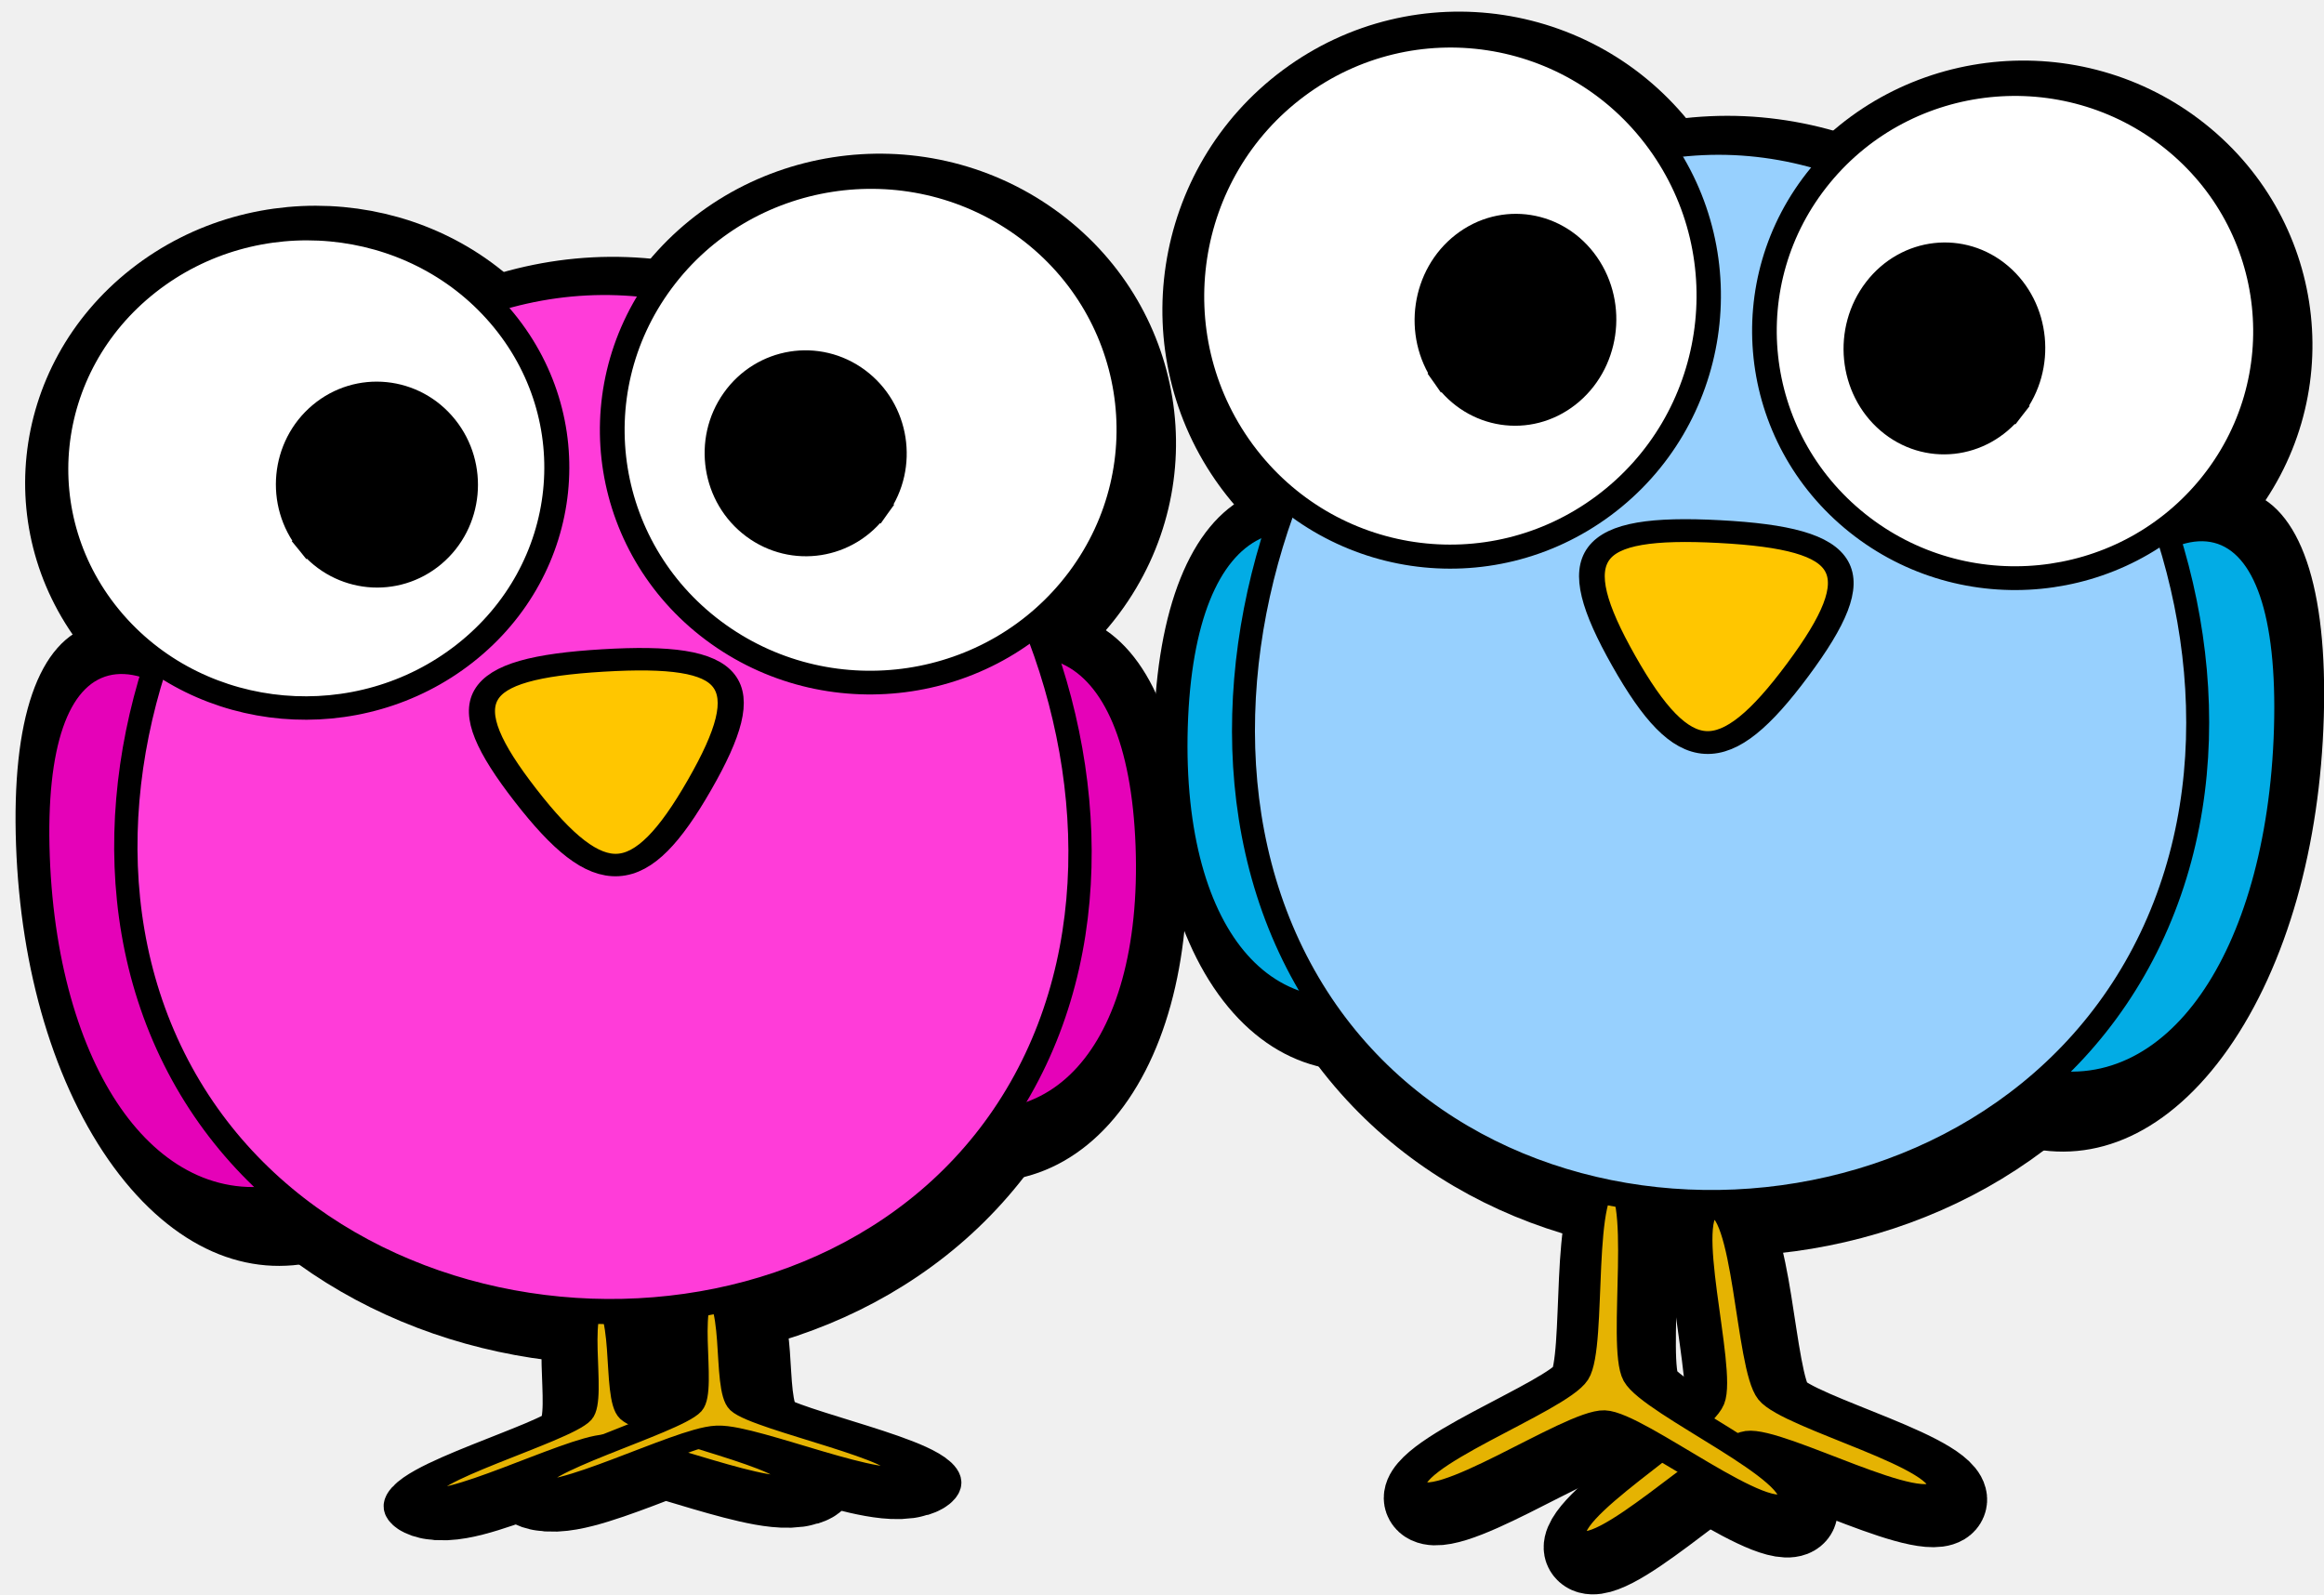
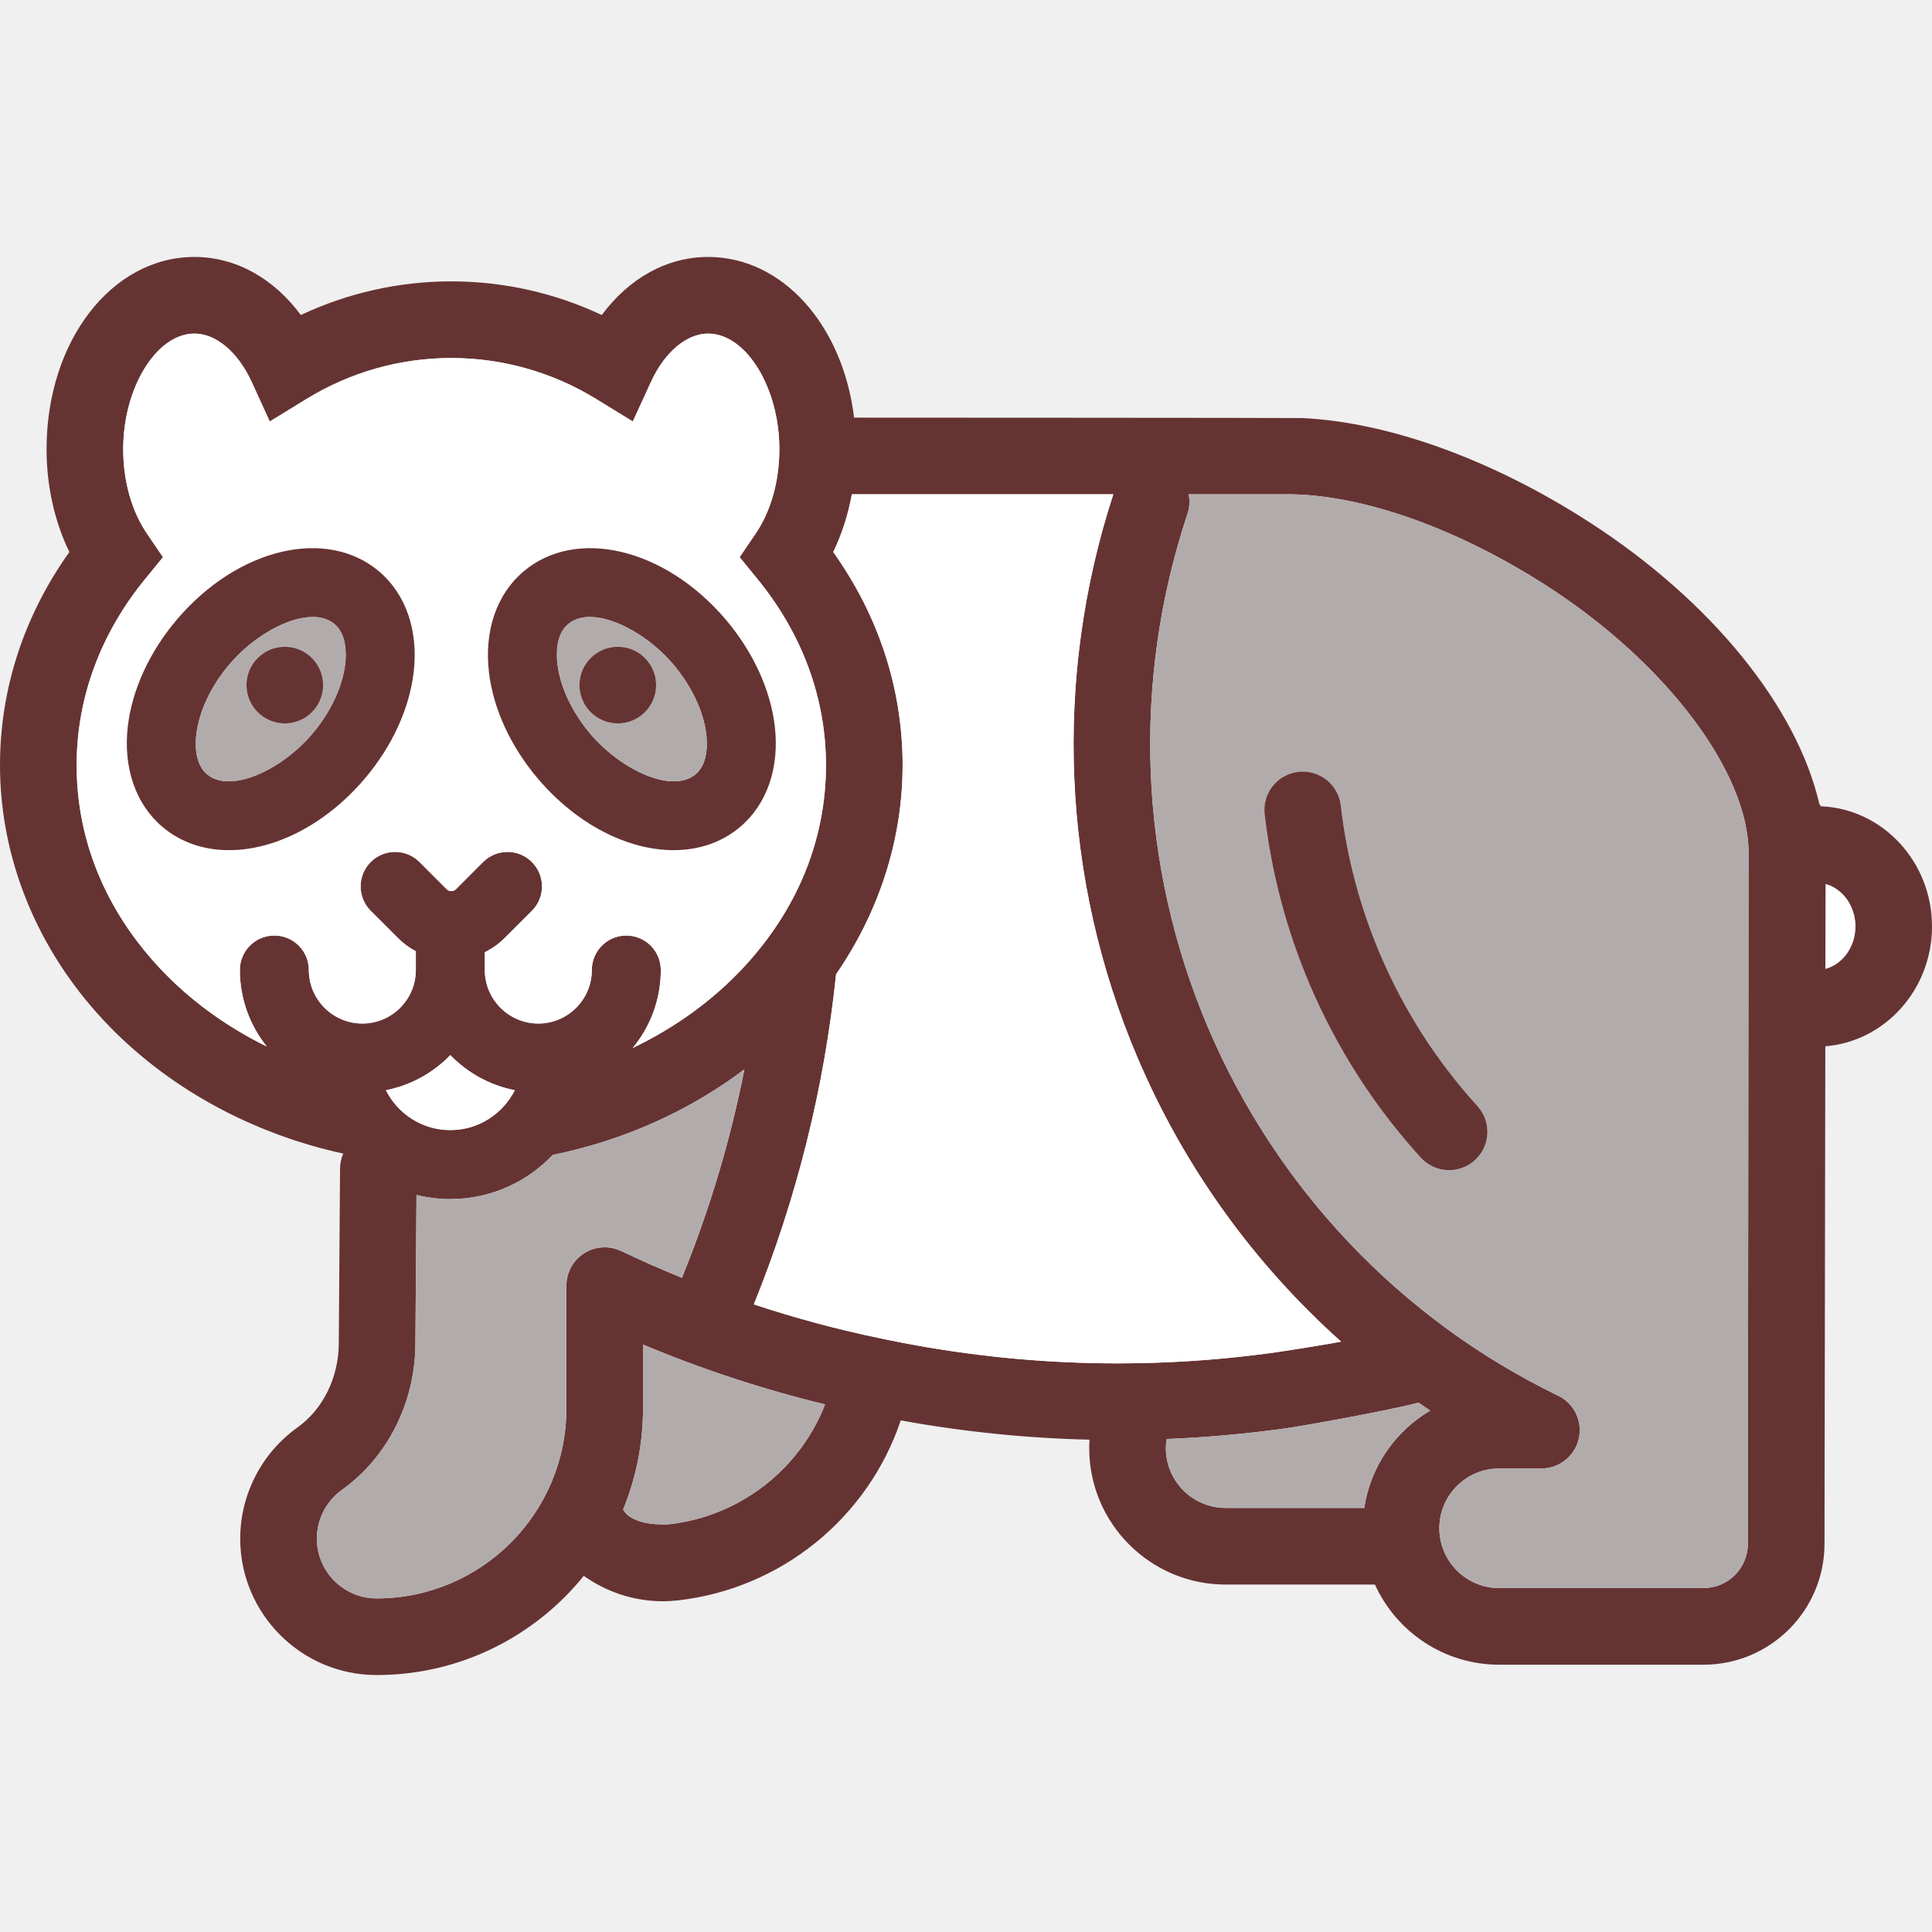
- <svg xmlns="http://www.w3.org/2000/svg" id="svg2" viewBox="0 0 332.59 228.16" version="1.1">
-   <g id="layer1" groupmode="layer" label="Layer 1" transform="translate(-95.351 -259.05)">
-     <g id="g3798" transform="matrix(3.0193 0 0 3.1136 -192.54 -1017.7)">
-       <g id="g3954-5-2" stroke-linejoin="round" fill-rule="evenodd" transform="matrix(.13195 0 0 .12599 133.41 389.13)" stroke="#000" stroke-linecap="round" stroke-width="27.39">
-         <g id="g4720-2-9" transform="matrix(.99889 -.047095 .047095 .99889 -22.038 7.2067)">
-           <path id="path4363-1-21-1" transform-center-x="0.795" rounded="0.56" r1="116.273" r2="58.136" arg1="1.527" arg2="2.574" transform="matrix(-.45011 -.20108 -.24232 .66833 376.47 365.32)" sides="3" randomized="0" cy="342.634" cx="504.213" d="m509.32 458.79c-112.67 4.96-160.3-69.76-108.26-169.81 52.05-100.06 140.57-103.95 201.2-8.85 60.62 95.1 19.73 173.71-92.94 178.66z" flatsided="true" transform-center-y="-14.312" stroke-width="46.328" type="star" fill="#e502b8" />
-           <path id="path4363-0-3" transform-center-x="1.467" rounded="0.56" r1="116.273" r2="58.136" arg1="1.527" arg2="2.574" transform="matrix(-.42227 .12686 .2592 .80003 -89.505 161.23)" sides="3" randomized="0" cy="342.634" cx="504.213" d="m509.32 458.79c-112.67 4.96-160.3-69.76-108.26-169.81 52.05-100.06 140.57-103.95 201.2-8.85 60.62 95.1 19.73 173.71-92.94 178.66z" flatsided="true" transform-center-y="-18.568" stroke-width="44.986" type="star" fill="#e502b8" />
-           <path id="path4383-0-0" transform-center-x="-0.226" rounded="0.17" r1="111.062" r2="16.881" arg1="1.582" arg2="2.629" transform="matrix(.68651 .011727 .0071434 -.41819 -463.32 822.73)" sides="3" randomized="0" cy="355.399" cx="557.826" d="m556.55 466.45c-17.621-0.203-4.804-87.421-13.439-102.78-8.635-15.361-89.808-49.746-80.822-64.905 8.986-15.159 78.111 39.55 95.732 39.752 17.621 0.203 87.985-52.903 96.62-37.542 8.635 15.361-73.307 47.871-82.293 63.03-8.986 15.159 1.822 102.65-15.798 102.45z" flatsided="false" transform-center-y="-6.29" stroke-width="51.112" type="star" fill="#e5b302" />
-           <path id="path4383-1-7-9" transform-center-x="-0.226" rounded="0.17" r1="111.062" r2="16.881" arg1="1.582" arg2="2.629" transform="matrix(.68651 .011727 .0071434 -.41819 -423.66 821.44)" sides="3" randomized="0" cy="355.399" cx="557.826" d="m556.55 466.45c-17.621-0.203-4.804-87.421-13.439-102.78-8.635-15.361-89.808-49.746-80.822-64.905 8.986-15.159 78.111 39.55 95.732 39.752 17.621 0.203 87.985-52.903 96.62-37.542 8.635 15.361-73.307 47.871-82.293 63.03-8.986 15.159 1.822 102.65-15.798 102.45z" flatsided="false" transform-center-y="-6.29" stroke-width="51.112" type="star" fill="#e5b302" />
-           <path id="path4341-9-3" transform-center-x="-4.903" rounded="0.4" r1="168.806" r2="84.403" arg1="1.51" arg2="2.557" transform="matrix(1.0397 .017761 .019483 -1.1406 -494.46 940.9)" sides="3" randomized="0" cy="430.712" cx="402.094" d="m412.31 599.21c-116.74 7.07-213.49-139.27-161.24-243.9 52.24-104.64 227.34-115.25 291.84-17.69s-13.87 254.51-130.6 261.59z" flatsided="true" transform-center-y="34.164" stroke-width="25.148" type="star" fill="#ff3cd9" />
-           <path id="path3799-6-9" end="8.757" d="m-272.67 524.66c-29.735-39.334-22.633-95.85 15.865-126.23 38.497-30.382 93.811-23.125 123.55 16.21 29.735 39.334 22.633 95.85-15.865 126.23-38.226 30.168-93.101 23.252-123.01-15.503" type="arc" rx="88.078" ry="89.993" transform="matrix(1.0216 .016596 -.017451 .97155 46.604 -125.75)" start="2.484" cy="469.645" cx="-202.962" stroke-width="27.488" open="true" fill="#fff" />
-           <path id="path4309-6-6" end="8.757" d="m157.28 527.59c-10.774-14.506-8.2-35.349 5.748-46.554s33.989-8.528 44.763 5.978 8.2 35.349-5.748 46.554c-13.85 11.126-33.732 8.575-44.568-5.717" type="arc" rx="31.912" ry="33.189" transform="matrix(.99985 .017079 -.017079 .99985 -317.72 -176.05)" start="2.484" cy="507.301" cx="182.538" stroke-width="27.39" open="true" />
-           <path id="path3799-5-2-7" end="8.757" d="m-272.67 524.66c-29.735-39.334-22.633-95.85 15.865-126.23 38.497-30.382 93.811-23.125 123.55 16.21 29.735 39.334 22.633 95.85-15.865 126.23-38.226 30.168-93.101 23.252-123.01-15.503" type="arc" rx="88.078" ry="89.993" transform="matrix(-1.0534 -.017503 -.017993 1.0247 -171.15 -162.13)" start="2.484" cy="469.645" cx="-202.962" stroke-width="26.36" open="true" fill="#fff" />
-           <path id="path4309-7-9-1" end="8.757" d="m157.28 527.59c-10.774-14.506-8.2-35.349 5.748-46.554s33.989-8.528 44.763 5.978 8.2 35.349-5.748 46.554c-13.85 11.126-33.732 8.575-44.568-5.717" type="arc" rx="31.912" ry="33.189" transform="matrix(-.99985 -.017079 -.017079 .99985 201.68 -173.97)" start="2.484" cy="507.301" cx="182.538" stroke-width="27.39" open="true" />
-           <path id="path4339-4-4" transform-center-x="-1.793" rounded="0.77" r1="92.261" r2="46.131" arg1="0.252" arg2="1.299" transform="matrix(.37981 .086871 -.096664 .3314 35.157 283.71)" sides="3" randomized="0" cy="489.43" cx="-139.137" d="m-49.783 512.41c-30.644 119.17-66.048 129.04-153.93 42.918-87.882-86.123-78.729-121.72 39.797-154.77 118.53-33.047 144.78-7.322 114.13 111.85z" flatsided="true" transform-center-y="4.551" stroke-width="74.75" type="star" fill="#ffc600" />
-         </g>
-         <path id="path4363-1-2-9-4" r1="116.273" transform-center-x="0.795" rounded="0.56" d="m509.32 458.79c-112.67 4.96-160.3-69.76-108.26-169.81 52.05-100.06 140.57-103.95 201.2-8.85 60.62 95.1 19.73 173.71-92.94 178.66z" r2="58.136" arg1="1.527" arg2="2.574" transform="matrix(.45803 -.18913 .21462 .69803 -108.15 309.39)" sides="3" randomized="0" cy="342.634" cx="504.213" flatsided="true" transform-center-y="-14.312" stroke-width="45.631" type="star" fill="#02ace5" />
-         <path id="path4363-7-8-9" r1="116.273" transform-center-x="1.467" rounded="0.56" d="m509.32 458.79c-112.67 4.96-160.3-69.76-108.26-169.81 52.05-100.06 140.57-103.95 201.2-8.85 60.62 95.1 19.73 173.71-92.94 178.66z" r2="58.136" arg1="1.527" arg2="2.574" transform="matrix(.41672 .14753 -.29192 .81365 365.85 117.8)" sides="3" randomized="0" cy="342.634" cx="504.213" flatsided="true" transform-center-y="-18.568" stroke-width="44.309" type="star" fill="#02ace5" />
-         <path id="path4383-5-4-8" r1="111.062" transform-center-x="-7.722" rounded="0.17" d="m556.55 466.45c-17.621-0.203-4.804-87.421-13.439-102.78-8.635-15.361-89.808-49.746-80.822-64.905 8.986-15.159 78.111 39.55 95.732 39.752 17.621 0.203 87.985-52.903 96.62-37.542 8.635 15.361-73.307 47.871-82.293 63.03-8.986 15.159 1.822 102.65-15.798 102.45z" r2="16.881" arg1="1.582" arg2="2.629" transform="matrix(-.67895 .10319 -.10499 -.67417 756.62 868.17)" sides="3" randomized="0" cy="355.399" cx="557.826" flatsided="false" transform-center-y="-6.894" stroke-width="40.014" type="star" fill="#e5b302" />
-         <path id="path4383-1-6-0-1" r1="111.062" transform-center-x="-0.231" rounded="0.17" d="m556.55 466.45c-17.621-0.203-4.804-87.421-13.439-102.78-8.635-15.361-89.808-49.746-80.822-64.905 8.986-15.159 78.111 39.55 95.732 39.752 17.621 0.203 87.985-52.903 96.62-37.542 8.635 15.361-73.307 47.871-82.293 63.03-8.986 15.159 1.822 102.65-15.798 102.45z" r2="16.881" arg1="1.582" arg2="2.629" transform="matrix(-.6995 -.016646 .014117 -.68977 676.51 932.8)" sides="3" randomized="0" cy="355.399" cx="557.826" flatsided="false" transform-center-y="-10.067" stroke-width="39.422" type="star" fill="#e5b302" />
-         <path id="path4341-6-1-2" r1="168.806" transform-center-x="-4.903" rounded="0.4" d="m412.31 599.21c-116.74 7.07-213.49-139.27-161.24-243.9 52.24-104.64 227.34-115.25 291.84-17.69s-13.87 254.51-130.6 261.59z" r2="84.403" arg1="1.51" arg2="2.557" transform="matrix(-1.0396 -.023227 .027481 -1.1755 738.39 936.99)" sides="3" randomized="0" cy="430.712" cx="402.094" flatsided="true" transform-center-y="34.164" stroke-width="24.77" type="star" fill="#97d0fe" />
-         <path id="path3799-4-6-9" end="8.757" d="m-272.67 524.66c-29.735-39.334-22.633-95.85 15.865-126.23 38.497-30.382 93.811-23.125 123.55 16.21 29.735 39.334 22.633 95.85-15.865 126.23-38.226 30.168-93.101 23.252-123.01-15.503" type="arc" rx="88.078" transform="matrix(-1.0215 -.023704 -.022553 1.0014 241.67 -183.22)" ry="89.993" start="2.484" cy="469.645" cx="-202.962" stroke-width="27.075" open="true" fill="#fff" />
-         <path id="path4309-78-4-6" end="8.757" d="m157.28 527.59c-10.774-14.506-8.2-35.349 5.748-46.554s33.989-8.528 44.763 5.978 8.2 35.349-5.748 46.554c-13.85 11.126-33.732 8.575-44.568-5.717" type="arc" rx="31.912" transform="matrix(-.99976 -.022335 -.02409 1.0305 607.77 -220.48)" ry="33.189" start="2.484" cy="507.301" cx="182.538" stroke-width="26.978" open="true" />
-         <path id="path3799-5-1-1-3" end="8.757" d="m-272.67 524.66c-29.735-39.334-22.633-95.85 15.865-126.23 38.497-30.382 93.811-23.125 123.55 16.21 29.735 39.334 22.633 95.85-15.865 126.23-38.226 30.168-93.101 23.252-123.01-15.503" type="arc" rx="88.078" transform="matrix(1.0533 .024036 -.024197 1.0561 460.74 -212)" ry="89.993" start="2.484" cy="469.645" cx="-202.962" stroke-width="25.964" open="true" fill="#fff" />
-         <path id="path4309-7-8-9-3" end="8.757" d="m157.28 527.59c-10.774-14.506-8.2-35.349 5.748-46.554s33.989-8.528 44.763 5.978 8.2 35.349-5.748 46.554c-13.85 11.126-33.732 8.575-44.568-5.717" type="arc" rx="31.912" transform="matrix(.99976 .022335 -.02409 1.0305 88.7 -239.08)" ry="33.189" start="2.484" cy="507.301" cx="182.538" stroke-width="26.978" open="true" />
-         <path id="path4339-7-8-2" r1="92.261" transform-center-x="-1.793" rounded="0.77" d="m-49.783 512.41c-30.644 119.17-66.048 129.04-153.93 42.918-87.882-86.123-78.729-121.72 39.797-154.77 118.53-33.047 144.78-7.322 114.13 111.85z" r2="46.131" arg1="0.252" arg2="1.299" transform="matrix(-.38309 .074307 .082946 .34519 236.25 238.96)" sides="3" randomized="0" cy="489.43" cx="-139.137" flatsided="true" transform-center-y="4.551" stroke-width="73.625" type="star" fill="#ffc600" />
-       </g>
-       <rect id="rect3028" ry="5.221" height="54" width="108" y="410.05" x="95.351" fill="none" />
-       <g id="g3954-5" stroke-linejoin="round" fill-rule="evenodd" transform="matrix(.13195 0 0 .12599 133.01 388.5)" stroke="#000" stroke-linecap="square" stroke-width="8.765">
-         <g id="g4720-2" transform="matrix(.99889 -.047095 .047095 .99889 -22.038 7.2067)">
-           <path id="path4363-1-21" transform-center-x="0.795" rounded="0.56" r1="116.273" r2="58.136" arg1="1.527" arg2="2.574" transform="matrix(-.45011 -.20108 -.24232 .66833 376.47 365.32)" sides="3" randomized="0" cy="342.634" cx="504.213" d="m509.32 458.79c-112.67 4.96-160.3-69.76-108.26-169.81 52.05-100.06 140.57-103.95 201.2-8.85 60.62 95.1 19.73 173.71-92.94 178.66z" flatsided="true" transform-center-y="-14.312" stroke-width="14.825" type="star" fill="#e502b8" />
-           <path id="path4363-0" transform-center-x="1.467" rounded="0.56" r1="116.273" r2="58.136" arg1="1.527" arg2="2.574" transform="matrix(-.42227 .12686 .2592 .80003 -89.505 161.23)" sides="3" randomized="0" cy="342.634" cx="504.213" d="m509.32 458.79c-112.67 4.96-160.3-69.76-108.26-169.81 52.05-100.06 140.57-103.95 201.2-8.85 60.62 95.1 19.73 173.71-92.94 178.66z" flatsided="true" transform-center-y="-18.568" stroke-width="14.395" type="star" fill="#e502b8" />
-           <path id="path4383-0" transform-center-x="-0.226" rounded="0.17" r1="111.062" r2="16.881" arg1="1.582" arg2="2.629" transform="matrix(.68651 .011727 .0071434 -.41819 -463.32 822.73)" sides="3" randomized="0" cy="355.399" cx="557.826" d="m556.55 466.45c-17.621-0.203-4.804-87.421-13.439-102.78-8.635-15.361-89.808-49.746-80.822-64.905 8.986-15.159 78.111 39.55 95.732 39.752 17.621 0.203 87.985-52.903 96.62-37.542 8.635 15.361-73.307 47.871-82.293 63.03-8.986 15.159 1.822 102.65-15.798 102.45z" flatsided="false" transform-center-y="-6.29" stroke-width="16.356" type="star" fill="#e5b302" />
-           <path id="path4383-1-7" transform-center-x="-0.226" rounded="0.17" r1="111.062" r2="16.881" arg1="1.582" arg2="2.629" transform="matrix(.68651 .011727 .0071434 -.41819 -423.66 821.44)" sides="3" randomized="0" cy="355.399" cx="557.826" d="m556.55 466.45c-17.621-0.203-4.804-87.421-13.439-102.78-8.635-15.361-89.808-49.746-80.822-64.905 8.986-15.159 78.111 39.55 95.732 39.752 17.621 0.203 87.985-52.903 96.62-37.542 8.635 15.361-73.307 47.871-82.293 63.03-8.986 15.159 1.822 102.65-15.798 102.45z" flatsided="false" transform-center-y="-6.29" stroke-width="16.356" type="star" fill="#e5b302" />
-           <path id="path4341-9" transform-center-x="-4.903" rounded="0.4" r1="168.806" r2="84.403" arg1="1.51" arg2="2.557" transform="matrix(1.0397 .017761 .019483 -1.1406 -494.46 940.9)" sides="3" randomized="0" cy="430.712" cx="402.094" d="m412.31 599.21c-116.74 7.07-213.49-139.27-161.24-243.9 52.24-104.64 227.34-115.25 291.84-17.69s-13.87 254.51-130.6 261.59z" flatsided="true" transform-center-y="34.164" stroke-width="8.047" type="star" fill="#ff3cd9" />
-           <path id="path3799-6" end="8.757" d="m-272.67 524.66c-29.735-39.334-22.633-95.85 15.865-126.23 38.497-30.382 93.811-23.125 123.55 16.21 29.735 39.334 22.633 95.85-15.865 126.23-38.226 30.168-93.101 23.252-123.01-15.503" type="arc" rx="88.078" ry="89.993" transform="matrix(1.0216 .016596 -.017451 .97155 46.604 -125.75)" start="2.484" cy="469.645" cx="-202.962" stroke-width="8.796" open="true" fill="#fff" />
-           <path id="path4309-6" end="8.757" d="m157.28 527.59c-10.774-14.506-8.2-35.349 5.748-46.554s33.989-8.528 44.763 5.978 8.2 35.349-5.748 46.554c-13.85 11.126-33.732 8.575-44.568-5.717" type="arc" rx="31.912" ry="33.189" transform="matrix(.99985 .017079 -.017079 .99985 -317.72 -176.05)" start="2.484" cy="507.301" cx="182.538" stroke-width="8.765" open="true" />
-           <path id="path3799-5-2" end="8.757" d="m-272.67 524.66c-29.735-39.334-22.633-95.85 15.865-126.23 38.497-30.382 93.811-23.125 123.55 16.21 29.735 39.334 22.633 95.85-15.865 126.23-38.226 30.168-93.101 23.252-123.01-15.503" type="arc" rx="88.078" ry="89.993" transform="matrix(-1.0534 -.017503 -.017993 1.0247 -171.15 -162.13)" start="2.484" cy="469.645" cx="-202.962" stroke-width="8.435" open="true" fill="#fff" />
-           <path id="path4309-7-9" end="8.757" d="m157.28 527.59c-10.774-14.506-8.2-35.349 5.748-46.554s33.989-8.528 44.763 5.978 8.2 35.349-5.748 46.554c-13.85 11.126-33.732 8.575-44.568-5.717" type="arc" rx="31.912" ry="33.189" transform="matrix(-.99985 -.017079 -.017079 .99985 201.68 -173.97)" start="2.484" cy="507.301" cx="182.538" stroke-width="8.765" open="true" />
-           <path id="path4339-4" transform-center-x="-1.793" rounded="0.77" r1="92.261" r2="46.131" arg1="0.252" arg2="1.299" transform="matrix(.37981 .086871 -.096664 .3314 35.157 283.71)" sides="3" randomized="0" cy="489.43" cx="-139.137" d="m-49.783 512.41c-30.644 119.17-66.048 129.04-153.93 42.918-87.882-86.123-78.729-121.72 39.797-154.77 118.53-33.047 144.78-7.322 114.13 111.85z" flatsided="true" transform-center-y="4.551" stroke-width="23.92" type="star" fill="#ffc600" />
-         </g>
-         <path id="path4363-1-2-9" r1="116.273" transform-center-x="0.795" rounded="0.56" d="m509.32 458.79c-112.67 4.96-160.3-69.76-108.26-169.81 52.05-100.06 140.57-103.95 201.2-8.85 60.62 95.1 19.73 173.71-92.94 178.66z" r2="58.136" arg1="1.527" arg2="2.574" transform="matrix(.45803 -.18913 .21462 .69803 -108.15 309.39)" sides="3" randomized="0" cy="342.634" cx="504.213" flatsided="true" transform-center-y="-14.312" stroke-width="14.602" type="star" fill="#02ace5" />
-         <path id="path4363-7-8" r1="116.273" transform-center-x="1.467" rounded="0.56" d="m509.32 458.79c-112.67 4.96-160.3-69.76-108.26-169.81 52.05-100.06 140.57-103.95 201.2-8.85 60.62 95.1 19.73 173.71-92.94 178.66z" r2="58.136" arg1="1.527" arg2="2.574" transform="matrix(.41672 .14753 -.29192 .81365 365.85 117.8)" sides="3" randomized="0" cy="342.634" cx="504.213" flatsided="true" transform-center-y="-18.568" stroke-width="14.179" type="star" fill="#02ace5" />
-         <path id="path4383-5-4" r1="111.062" transform-center-x="-7.722" rounded="0.17" d="m556.55 466.45c-17.621-0.203-4.804-87.421-13.439-102.78-8.635-15.361-89.808-49.746-80.822-64.905 8.986-15.159 78.111 39.55 95.732 39.752 17.621 0.203 87.985-52.903 96.62-37.542 8.635 15.361-73.307 47.871-82.293 63.03-8.986 15.159 1.822 102.65-15.798 102.45z" r2="16.881" arg1="1.582" arg2="2.629" transform="matrix(-.67895 .10319 -.10499 -.67417 756.62 868.17)" sides="3" randomized="0" cy="355.399" cx="557.826" flatsided="false" transform-center-y="-6.894" stroke-width="12.804" type="star" fill="#e5b302" />
-         <path id="path4383-1-6-0" r1="111.062" transform-center-x="-0.231" rounded="0.17" d="m556.55 466.45c-17.621-0.203-4.804-87.421-13.439-102.78-8.635-15.361-89.808-49.746-80.822-64.905 8.986-15.159 78.111 39.55 95.732 39.752 17.621 0.203 87.985-52.903 96.62-37.542 8.635 15.361-73.307 47.871-82.293 63.03-8.986 15.159 1.822 102.65-15.798 102.45z" r2="16.881" arg1="1.582" arg2="2.629" transform="matrix(-.6995 -.016646 .014117 -.68977 676.51 932.8)" sides="3" randomized="0" cy="355.399" cx="557.826" flatsided="false" transform-center-y="-10.067" stroke-width="12.615" type="star" fill="#e5b302" />
-         <path id="path4341-6-1" r1="168.806" transform-center-x="-4.903" rounded="0.4" d="m412.31 599.21c-116.74 7.07-213.49-139.27-161.24-243.9 52.24-104.64 227.34-115.25 291.84-17.69s-13.87 254.51-130.6 261.59z" r2="84.403" arg1="1.51" arg2="2.557" transform="matrix(-1.0396 -.023227 .027481 -1.1755 738.39 936.99)" sides="3" randomized="0" cy="430.712" cx="402.094" flatsided="true" transform-center-y="34.164" stroke-width="7.926" type="star" fill="#97d0fe" />
-         <path id="path3799-4-6" end="8.757" d="m-272.67 524.66c-29.735-39.334-22.633-95.85 15.865-126.23 38.497-30.382 93.811-23.125 123.55 16.21 29.735 39.334 22.633 95.85-15.865 126.23-38.226 30.168-93.101 23.252-123.01-15.503" type="arc" rx="88.078" transform="matrix(-1.0215 -.023704 -.022553 1.0014 241.67 -183.22)" ry="89.993" start="2.484" cy="469.645" cx="-202.962" stroke-width="8.664" open="true" fill="#fff" />
-         <path id="path4309-78-4" end="8.757" d="m157.28 527.59c-10.774-14.506-8.2-35.349 5.748-46.554s33.989-8.528 44.763 5.978 8.2 35.349-5.748 46.554c-13.85 11.126-33.732 8.575-44.568-5.717" type="arc" rx="31.912" transform="matrix(-.99976 -.022335 -.02409 1.0305 607.77 -220.48)" ry="33.189" start="2.484" cy="507.301" cx="182.538" stroke-width="8.633" open="true" />
-         <path id="path3799-5-1-1" end="8.757" d="m-272.67 524.66c-29.735-39.334-22.633-95.85 15.865-126.23 38.497-30.382 93.811-23.125 123.55 16.21 29.735 39.334 22.633 95.85-15.865 126.23-38.226 30.168-93.101 23.252-123.01-15.503" type="arc" rx="88.078" transform="matrix(1.0533 .024036 -.024197 1.0561 460.74 -212)" ry="89.993" start="2.484" cy="469.645" cx="-202.962" stroke-width="8.308" open="true" fill="#fff" />
-         <path id="path4309-7-8-9" end="8.757" d="m157.28 527.59c-10.774-14.506-8.2-35.349 5.748-46.554s33.989-8.528 44.763 5.978 8.2 35.349-5.748 46.554c-13.85 11.126-33.732 8.575-44.568-5.717" type="arc" rx="31.912" transform="matrix(.99976 .022335 -.02409 1.0305 88.7 -239.08)" ry="33.189" start="2.484" cy="507.301" cx="182.538" stroke-width="8.633" open="true" />
-         <path id="path4339-7-8" r1="92.261" transform-center-x="-1.793" rounded="0.77" d="m-49.783 512.41c-30.644 119.17-66.048 129.04-153.93 42.918-87.882-86.123-78.729-121.72 39.797-154.77 118.53-33.047 144.78-7.322 114.13 111.85z" r2="46.131" arg1="0.252" arg2="1.299" transform="matrix(-.38309 .074307 .082946 .34519 236.25 238.96)" sides="3" randomized="0" cy="489.43" cx="-139.137" flatsided="true" transform-center-y="4.551" stroke-width="23.56" type="star" fill="#ffc600" />
-       </g>
-     </g>
+ <svg xmlns="http://www.w3.org/2000/svg" version="1.1" id="Layer_1" x="0px" y="0px" viewBox="0 0 511.493 511.493" style="enable-background:new 0 0 511.493 511.493;" xml:space="preserve">
+   <path style="fill:#663333;" d="M511.493,245.266c0,16.731-12.469,30.478-28.246,31.736l-0.213,131.724c0,17.644-14.356,32-32,32  h-54.138c-14.6,0-27.201-8.715-32.883-21.215h-39.538c-19.906,0-36.109-16.193-36.109-36.109c0-0.751,0.03-1.502,0.081-2.252  c-16.72-0.386-33.41-2.09-49.978-5.103c-8.685,25.892-31.757,44.571-58.947,47.645c-1.278,0.152-2.628,0.233-4.079,0.233  c-7.569,0-14.854-2.435-20.89-6.717c-12.936,16-32.71,26.257-54.838,26.257c-19.916,0-36.119-16.203-36.119-36.119  c0-11.627,5.641-22.605,15.097-29.382c6.848-4.9,10.947-13.23,10.998-22.28l0.335-46.265c0.01-1.431,0.315-2.78,0.852-4.008  c-24.705-5.387-47.117-17.816-63.452-35.287C9.74,251.201,0,227.216,0,202.582c0-20.17,6.331-39.549,18.364-56.431  c-3.926-8.086-6.037-17.512-6.037-27.242c0-28.53,17.197-50.881,39.153-50.881c10.897,0,20.921,5.601,28.165,15.371  c12.429-5.854,26.024-8.908,39.833-8.908c13.819,0,27.414,3.054,39.843,8.908c7.244-9.77,17.278-15.371,28.155-15.371  c19.764,0,35.673,18.11,38.646,42.542c0,0,118.219,0.041,118.696,0.112c22.808,1.075,50.283,10.998,75.901,27.526  c32.416,20.9,55.001,48.974,60.936,74.592c0.152,0.213,0.274,0.436,0.406,0.659C498.394,214.108,511.493,228.119,511.493,245.266z   M491.201,245.266c0-5.408-3.348-9.943-7.833-11.191l-0.071,22.412C487.822,255.259,491.201,250.694,491.201,245.266z   M462.925,225.836c0.071-21.306-21.814-50.334-53.205-70.585c-23.498-15.158-48.233-24.046-67.855-24.391h-27.171  c0.345,1.674,0.264,3.45-0.315,5.185c-14.823,44.591-12.895,92.875,5.428,135.954c9.05,21.286,21.773,40.573,37.408,57.06  c15.635,16.477,34.181,30.153,54.889,40.249c3.602,1.562,6.128,5.144,6.128,9.324c0,5.6-4.535,10.146-10.146,10.146h-11.191  c-8.725,0-15.828,7.092-15.828,15.828c0,8.725,7.102,15.828,15.828,15.828h54.138c6.453,0,11.708-5.256,11.708-11.708  C462.742,408.725,462.925,226.455,462.925,225.836z M378.643,373.448c-1.035-0.68-2.049-1.38-3.074-2.09  c-10.795,2.729-34.171,6.727-35.074,6.777c-10.521,1.471-21.083,2.415-31.635,2.841c-0.122,0.791-0.203,1.603-0.203,2.425  c0,8.725,7.092,15.817,15.817,15.817h36.708C362.826,388.241,369.441,378.866,378.643,373.448z M338.181,357.966  c0.375-0.051,11.942-1.806,16.862-2.78c-23.082-20.626-41.578-46.245-53.915-75.242c-20.099-47.249-22.341-100.139-6.382-149.083  h-69.215c-0.994,5.408-2.648,10.582-4.931,15.29c12.043,16.893,18.364,36.261,18.364,56.431c0,19.602-6.179,38.788-17.613,55.335  c-3.105,30.001-10.41,59.353-21.773,87.417c10.947,3.622,22.057,6.615,33.268,8.938  C267.658,361.699,303.077,362.937,338.181,357.966z M218.673,202.582c0-17.704-6.25-34.719-18.07-49.207l-4.789-5.864l4.251-6.25  c4.048-5.956,6.27-13.9,6.27-22.351c0-16.294-8.807-30.59-18.861-30.59c-5.732,0-11.546,4.931-15.168,12.855l-4.769,10.41  l-9.76-5.986c-11.546-7.082-24.786-10.815-38.301-10.815c-13.504,0-26.744,3.734-38.29,10.815l-9.77,5.996l-4.758-10.43  C63.036,93.24,57.223,88.32,51.48,88.32c-10.044,0-18.861,14.295-18.861,30.59c0,8.451,2.232,16.396,6.28,22.351l4.251,6.25  l-4.789,5.864c-11.82,14.478-18.07,31.493-18.07,49.207c0,19.754,7.599,38.311,21.956,53.682  c7.914,8.462,17.583,15.493,28.388,20.799c-4.454-5.56-7.133-12.601-7.133-20.251c0-5.042,4.089-9.131,9.131-9.131  s9.131,4.089,9.131,9.131c0,7.812,6.361,14.164,14.164,14.164c7.812,0,14.164-6.351,14.164-14.164v-4.961  c-1.694-0.913-3.297-2.07-4.728-3.51l-7.214-7.204c-3.571-3.571-3.571-9.354,0-12.916c3.561-3.571,9.344-3.571,12.916,0l7.204,7.214  c0.67,0.659,1.755,0.659,2.425,0l7.204-7.214c3.571-3.571,9.354-3.571,12.916,0c3.571,3.561,3.571,9.344,0,12.916l-7.214,7.204  c-1.573,1.573-3.348,2.821-5.245,3.754v4.718c0,7.812,6.361,14.164,14.164,14.164c7.812,0,14.164-6.351,14.164-14.164  c0-5.042,4.089-9.131,9.131-9.131c5.042,0,9.131,4.089,9.131,9.131c0,7.843-2.79,15.036-7.447,20.647  c11.14-5.337,21.114-12.52,29.22-21.195C211.084,240.903,218.673,222.336,218.673,202.582z M177.197,403.541  c18.628-2.12,34.506-14.448,41.243-31.726c-16.355-3.967-32.497-9.263-48.203-15.838v16.964c0,9.446-1.887,18.455-5.266,26.694  C167.457,404.19,176.659,403.602,177.197,403.541z M180.535,338.303c7.295-17.897,12.824-36.363,16.548-55.204  c-14.58,11.029-32.041,18.861-50.75,22.666c-6.818,7.193-16.446,11.688-27.11,11.688c-3.084,0-6.088-0.375-8.959-1.086  l-0.284,39.437c-0.081,15.513-7.356,29.981-19.47,38.656c-4.15,2.973-6.625,7.792-6.625,12.885c0,8.725,7.102,15.828,15.828,15.828  c27.698,0,50.232-22.534,50.232-50.232v-32.578c0-5.6,4.535-10.146,10.146-10.146c1.562,0,3.044,0.365,4.363,0.994v-0.01  C169.75,333.727,175.117,336.091,180.535,338.303z M119.224,299.191c7.467,0,13.92-4.312,17.065-10.562  c-6.635-1.299-12.54-4.616-17.065-9.294c-4.515,4.677-10.43,7.995-17.055,9.294C105.304,294.879,111.767,299.191,119.224,299.191z" />
+   <path style="fill:#FFFFFF;" d="M483.368,234.075c4.484,1.248,7.833,5.783,7.833,11.191c0,5.428-3.379,9.994-7.904,11.221  L483.368,234.075z" />
+   <path style="fill:#B2ABAC;" d="M409.72,155.252c31.391,20.251,53.276,49.278,53.205,70.585c0,0.619-0.183,182.889-0.183,182.889  c0,6.453-5.256,11.708-11.708,11.708h-54.138c-8.725,0-15.828-7.102-15.828-15.828c0-8.736,7.102-15.828,15.828-15.828h11.191  c5.611,0,10.146-4.545,10.146-10.146c0-4.18-2.526-7.762-6.128-9.324c-20.708-10.095-39.254-23.772-54.889-40.249  c-15.635-16.487-28.358-35.774-37.408-57.06c-18.323-43.079-20.251-91.363-5.428-135.954c0.578-1.735,0.659-3.51,0.315-5.185h27.171  C361.486,131.206,386.222,140.094,409.72,155.252z M390.473,307.145c4.139-3.764,4.444-10.186,0.67-14.326  c-10.795-11.871-19.46-25.395-25.76-40.198c-5.347-12.561-8.847-25.801-10.41-39.356c-0.639-5.57-5.672-9.557-11.242-8.918  c-5.56,0.639-9.557,5.672-8.918,11.242c1.796,15.493,5.793,30.62,11.891,44.977c7.193,16.903,17.096,32.355,29.433,45.91  c2.009,2.202,4.748,3.318,7.508,3.318C386.08,309.793,388.525,308.921,390.473,307.145z" />
+   <path style="fill:#663333;" d="M391.143,292.819c3.774,4.139,3.47,10.562-0.67,14.326c-1.948,1.776-4.393,2.648-6.828,2.648  c-2.76,0-5.499-1.116-7.508-3.318c-12.337-13.555-22.24-29.007-29.433-45.91c-6.098-14.356-10.095-29.484-11.891-44.977  c-0.639-5.57,3.358-10.602,8.918-11.242c5.57-0.639,10.602,3.348,11.242,8.918c1.562,13.555,5.063,26.795,10.41,39.356  C371.683,267.424,380.348,280.949,391.143,292.819z" />
+   <path style="fill:#B2ABAC;" d="M375.569,371.358c1.025,0.71,2.039,1.41,3.074,2.09c-9.202,5.418-15.817,14.793-17.461,25.77h-36.708  c-8.725,0-15.817-7.092-15.817-15.817c0-0.822,0.081-1.633,0.203-2.425c10.552-0.426,21.114-1.37,31.635-2.841  C341.398,378.085,364.774,374.087,375.569,371.358z" />
+   <g>
+     <path style="fill:#FFFFFF;" d="M355.044,355.186c-4.921,0.974-16.487,2.729-16.862,2.78c-35.105,4.971-70.524,3.734-105.334-3.693   c-11.211-2.323-22.321-5.316-33.268-8.938c11.363-28.063,18.668-57.415,21.773-87.417c11.434-16.548,17.613-35.734,17.613-55.335   c0-20.17-6.321-39.538-18.364-56.431c2.283-4.708,3.937-9.882,4.931-15.29h69.215c-15.959,48.944-13.717,101.834,6.382,149.083   C313.466,308.941,331.962,334.559,355.044,355.186z" />
+     <path style="fill:#FFFFFF;" d="M200.604,153.375c11.82,14.488,18.07,31.503,18.07,49.207c0,19.754-7.589,38.321-21.956,53.682   c-8.107,8.675-18.08,15.858-29.22,21.195c4.657-5.611,7.447-12.804,7.447-20.647c0-5.042-4.089-9.131-9.131-9.131   c-5.042,0-9.131,4.089-9.131,9.131c0,7.812-6.351,14.164-14.164,14.164c-7.802,0-14.164-6.351-14.164-14.164v-4.718   c1.897-0.933,3.673-2.181,5.245-3.754l7.214-7.204c3.571-3.571,3.571-9.354,0-12.916c-3.561-3.571-9.344-3.571-12.916,0   l-7.204,7.214c-0.67,0.659-1.755,0.659-2.425,0l-7.204-7.214c-3.571-3.571-9.354-3.571-12.916,0c-3.571,3.561-3.571,9.344,0,12.916   l7.214,7.204c1.431,1.441,3.034,2.597,4.728,3.51v4.961c0,7.812-6.351,14.164-14.164,14.164c-7.802,0-14.164-6.351-14.164-14.164   c0-5.042-4.089-9.131-9.131-9.131c-5.042,0-9.131,4.089-9.131,9.131c0,7.65,2.679,14.691,7.133,20.251   c-10.805-5.306-20.474-12.337-28.388-20.799c-14.356-15.371-21.956-33.928-21.956-53.682c0-17.715,6.25-34.729,18.07-49.207   l4.789-5.864l-4.251-6.25c-4.048-5.956-6.28-13.9-6.28-22.351c0-16.294,8.817-30.59,18.861-30.59   c5.743,0,11.556,4.921,15.178,12.845l4.758,10.43l9.77-5.996c11.546-7.082,24.786-10.815,38.29-10.815   c13.514,0,26.755,3.734,38.301,10.815l9.76,5.986l4.769-10.41c3.622-7.924,9.436-12.855,15.168-12.855   c10.055,0,18.861,14.295,18.861,30.59c0,8.451-2.222,16.396-6.27,22.351l-4.251,6.25L200.604,153.375z M196.028,218.856   c7.072-6.016,10.379-15.726,9.091-26.623c-1.157-9.71-5.783-19.744-13.027-28.256c-16.122-18.932-39.64-24.472-53.55-12.632   c-7.072,6.016-10.379,15.726-9.091,26.633c1.146,9.699,5.773,19.734,13.027,28.246c10.399,12.205,23.873,18.851,35.866,18.851   C184.938,225.075,191.087,223.067,196.028,218.856z M109.514,177.978c1.289-10.907-2.019-20.616-9.081-26.633   c-13.91-11.84-37.438-6.301-53.56,12.632c-7.244,8.512-11.871,18.547-13.027,28.256c-1.289,10.897,2.029,20.606,9.091,26.623   c4.941,4.211,11.089,6.219,17.694,6.219c11.982,0,25.456-6.646,35.855-18.851C103.741,197.712,108.368,187.678,109.514,177.978z" />
  </g>
+   <path style="fill:#663333;" d="M205.119,192.233c1.289,10.897-2.019,20.606-9.091,26.623c-4.941,4.211-11.089,6.219-17.684,6.219  c-11.992,0-25.466-6.646-35.866-18.851c-7.254-8.512-11.881-18.547-13.027-28.246c-1.289-10.907,2.019-20.616,9.091-26.633  c13.91-11.84,37.428-6.301,53.55,12.632C199.335,172.49,203.962,182.524,205.119,192.233z M184.188,204.956  c3.196-2.729,3.125-7.802,2.79-10.582c-0.72-6.077-3.926-12.835-8.796-18.557c-5.996-7.041-15.168-12.469-22.006-12.469  c-2.252,0-4.251,0.588-5.793,1.907c-3.196,2.719-3.125,7.792-2.79,10.572c0.71,6.077,3.916,12.845,8.786,18.557  C164.363,203.759,177.948,210.263,184.188,204.956z" />
+   <g>
+     <path style="fill:#B2ABAC;" d="M218.44,371.815c-6.737,17.278-22.615,29.606-41.243,31.726c-0.538,0.061-9.74,0.649-12.226-3.906   c3.379-8.238,5.266-17.248,5.266-26.694v-16.964C185.943,362.552,202.085,367.848,218.44,371.815z" />
+     <path style="fill:#B2ABAC;" d="M197.083,283.1c-3.724,18.841-9.253,37.306-16.548,55.204c-5.418-2.212-10.785-4.576-16.081-7.102   v0.01c-1.319-0.629-2.8-0.994-4.363-0.994c-5.611,0-10.146,4.545-10.146,10.146v32.578c0,27.698-22.534,50.232-50.232,50.232   c-8.725,0-15.828-7.102-15.828-15.828c0-5.093,2.476-9.912,6.625-12.885c12.114-8.675,19.389-23.143,19.47-38.656l0.284-39.437   c2.871,0.71,5.874,1.086,8.959,1.086c10.663,0,20.292-4.495,27.11-11.688C165.042,301.961,182.503,294.128,197.083,283.1z" />
+     <path style="fill:#B2ABAC;" d="M186.978,194.374c0.335,2.78,0.406,7.853-2.79,10.582c-6.24,5.306-19.825-1.197-27.81-10.572   c-4.87-5.712-8.076-12.479-8.786-18.557c-0.335-2.78-0.406-7.853,2.79-10.572c1.542-1.319,3.541-1.907,5.793-1.907   c6.838,0,16.01,5.428,22.006,12.469C183.051,181.54,186.257,188.297,186.978,194.374z M173.707,181.377   c0-5.601-4.545-10.146-10.146-10.146s-10.146,4.545-10.146,10.146c0,5.611,4.545,10.146,10.146,10.146   C169.162,191.523,173.707,186.988,173.707,181.377z" />
+   </g>
+   <path style="fill:#663333;" d="M163.561,171.231c5.601,0,10.146,4.545,10.146,10.146c0,5.611-4.545,10.146-10.146,10.146  s-10.146-4.535-10.146-10.146C153.415,175.777,157.961,171.231,163.561,171.231z" />
+   <path style="fill:#FFFFFF;" d="M136.289,288.629c-3.145,6.25-9.598,10.562-17.065,10.562c-7.457,0-13.92-4.312-17.055-10.562  c6.625-1.299,12.54-4.616,17.055-9.294C123.749,284.013,129.654,287.33,136.289,288.629z" />
+   <path style="fill:#663333;" d="M100.434,151.346c7.062,6.016,10.369,15.726,9.081,26.633c-1.146,9.699-5.773,19.734-13.027,28.246  c-10.399,12.205-23.873,18.851-35.855,18.851c-6.605,0-12.753-2.009-17.694-6.219c-7.062-6.016-10.379-15.726-9.091-26.623  c1.157-9.71,5.783-19.744,13.027-28.256C62.996,145.045,86.524,139.505,100.434,151.346z M91.384,175.827  c0.325-2.78,0.396-7.853-2.8-10.572c-1.542-1.319-3.541-1.907-5.793-1.907c-6.838,0-16.01,5.428-22.006,12.469  c-4.87,5.722-8.076,12.479-8.796,18.557c-0.335,2.78-0.406,7.853,2.79,10.582c6.24,5.306,19.825-1.197,27.81-10.572  C87.457,188.672,90.663,181.905,91.384,175.827z" />
+   <path style="fill:#B2ABAC;" d="M88.583,165.256c3.196,2.719,3.125,7.792,2.8,10.572c-0.72,6.077-3.926,12.845-8.796,18.557  c-7.985,9.375-21.57,15.878-27.81,10.572c-3.196-2.729-3.125-7.802-2.79-10.582c0.72-6.077,3.926-12.835,8.796-18.557  c5.996-7.041,15.168-12.469,22.006-12.469C85.042,163.348,87.041,163.937,88.583,165.256z M85.55,181.377  c0-5.601-4.545-10.146-10.146-10.146s-10.146,4.545-10.146,10.146c0,5.611,4.545,10.146,10.146,10.146S85.55,186.988,85.55,181.377z  " />
+   <path style="fill:#663333;" d="M75.404,171.231c5.601,0,10.146,4.545,10.146,10.146c0,5.611-4.545,10.146-10.146,10.146  s-10.146-4.535-10.146-10.146C65.258,175.777,69.803,171.231,75.404,171.231z" />
+   <g>
+ </g>
+   <g>
+ </g>
+   <g>
+ </g>
+   <g>
+ </g>
+   <g>
+ </g>
+   <g>
+ </g>
+   <g>
+ </g>
+   <g>
+ </g>
+   <g>
+ </g>
+   <g>
+ </g>
+   <g>
+ </g>
+   <g>
+ </g>
+   <g>
+ </g>
+   <g>
+ </g>
+   <g>
+ </g>
</svg>
